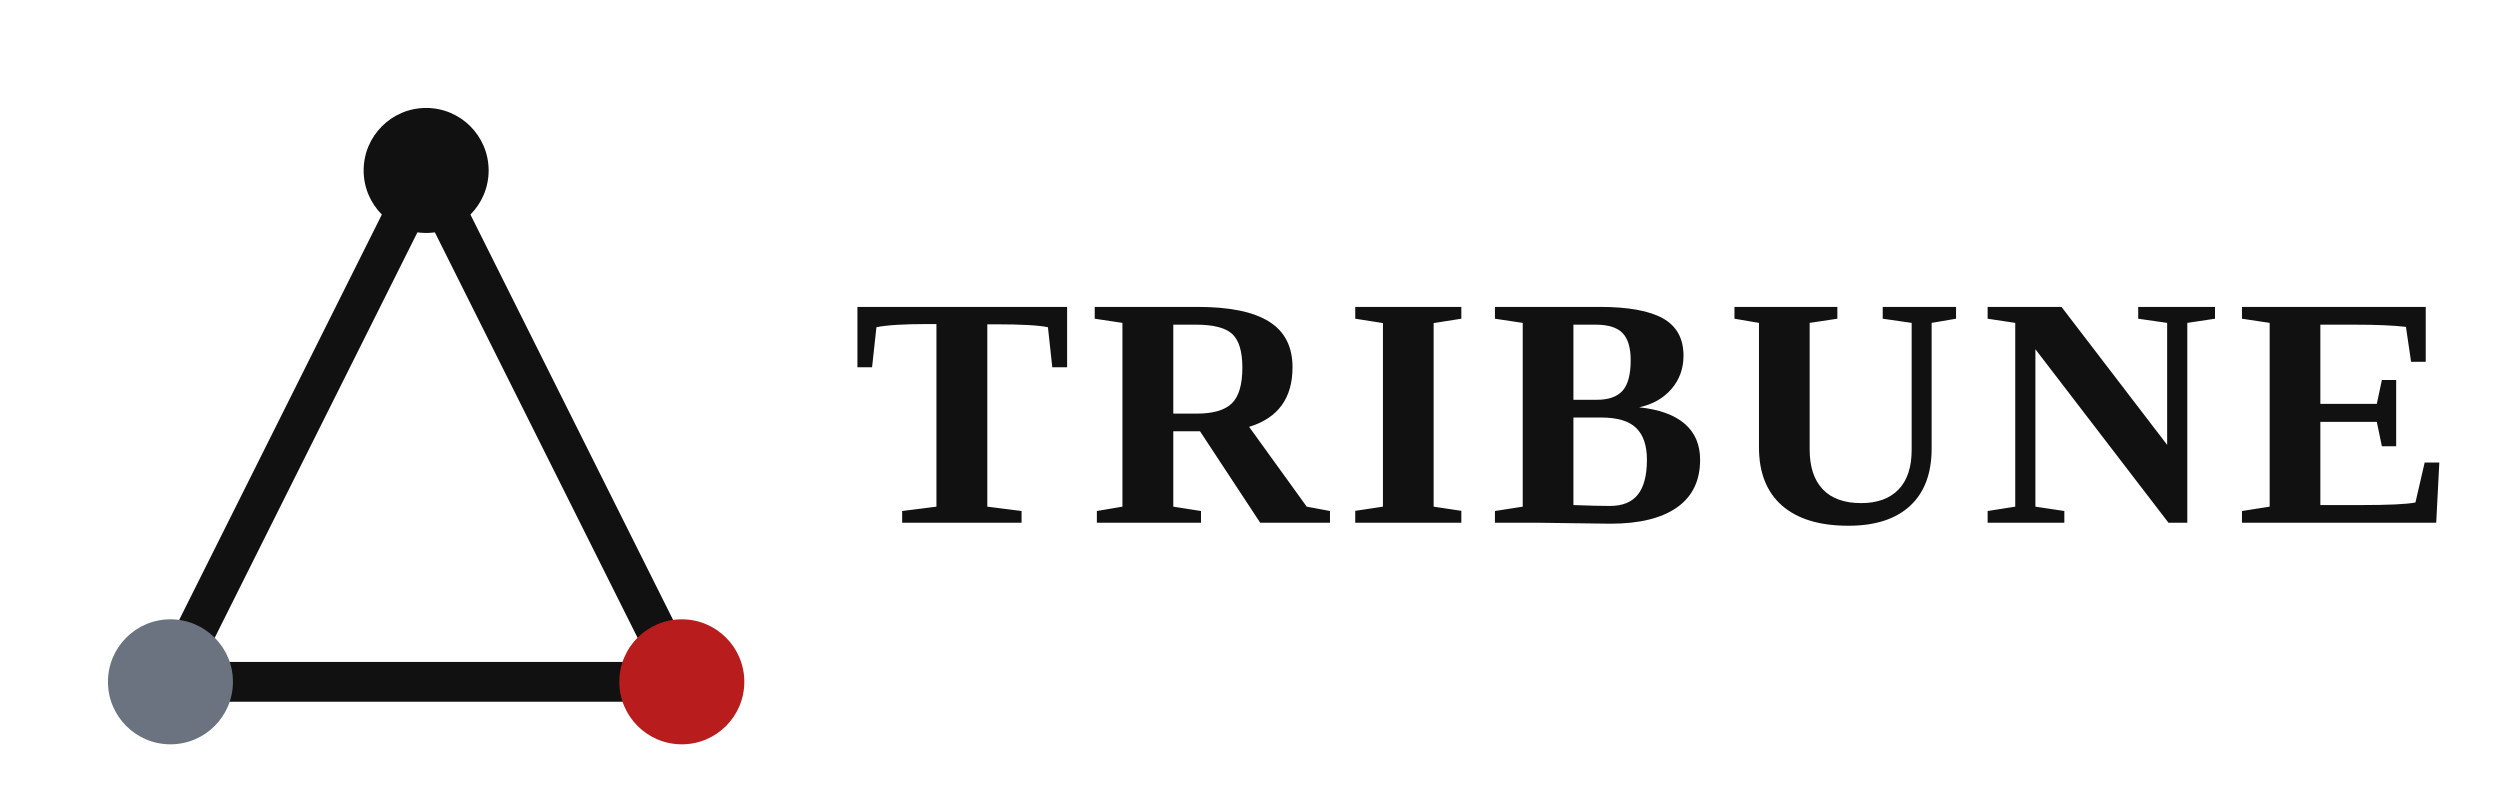
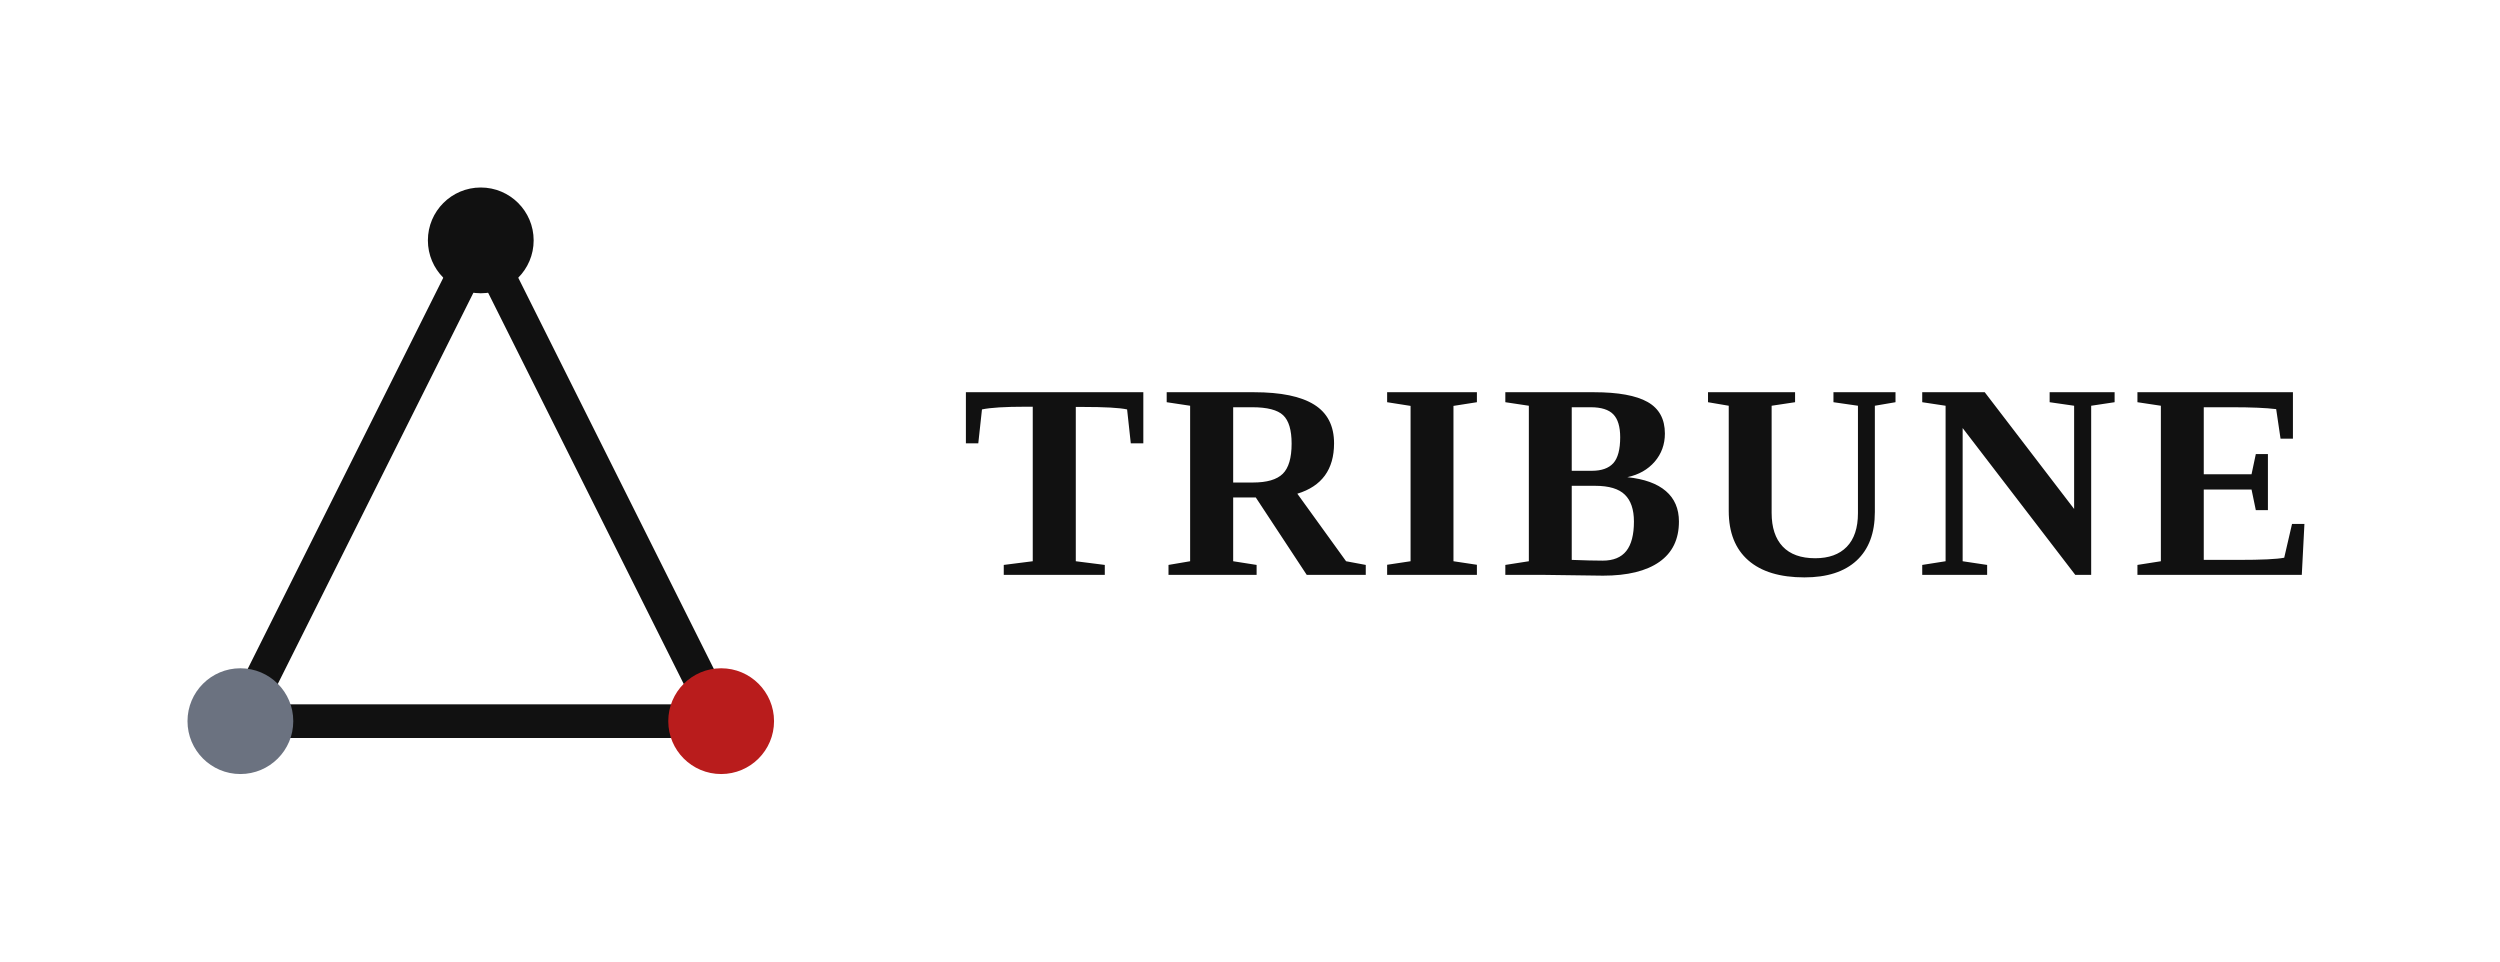
- <svg xmlns="http://www.w3.org/2000/svg" viewBox="0 0 440 140" role="img" aria-label="Tribune">
-   <g transform="translate(20,20)">
-     <polygon points="55,10 100,100 10,100" fill="none" stroke="#111111" stroke-width="7" stroke-linejoin="round" />
-     <circle cx="55" cy="10" r="11" fill="#111111" />
-     <circle cx="10" cy="100" r="11" fill="#6b7280" />
-     <circle cx="100" cy="100" r="11" fill="#b91c1c" />
+ <svg xmlns="http://www.w3.org/2000/svg" viewBox="0 0 520 200" preserveAspectRatio="xMidYMid meet" role="img" aria-label="Tribune">
+   <g transform="translate(40,40)">
+     <polygon points="60,10 110,110 10,110" fill="none" stroke="#111111" stroke-width="7" stroke-linejoin="round" />
+     <circle cx="60" cy="10" r="11" fill="#111111" />
+     <circle cx="10" cy="110" r="11" fill="#6b7280" />
+     <circle cx="110" cy="110" r="11" fill="#b91c1c" />
  </g>
-   <text x="150" y="92" font-family="Georgia, 'Times New Roman', serif" font-size="58" font-weight="700" fill="#111111" letter-spacing="3">TRIBUNE</text>
+   <text x="200" y="100" font-family="Georgia, 'Times New Roman', serif" font-size="58" font-weight="700" fill="#111111" letter-spacing="3" dominant-baseline="central">TRIBUNE</text>
</svg>
